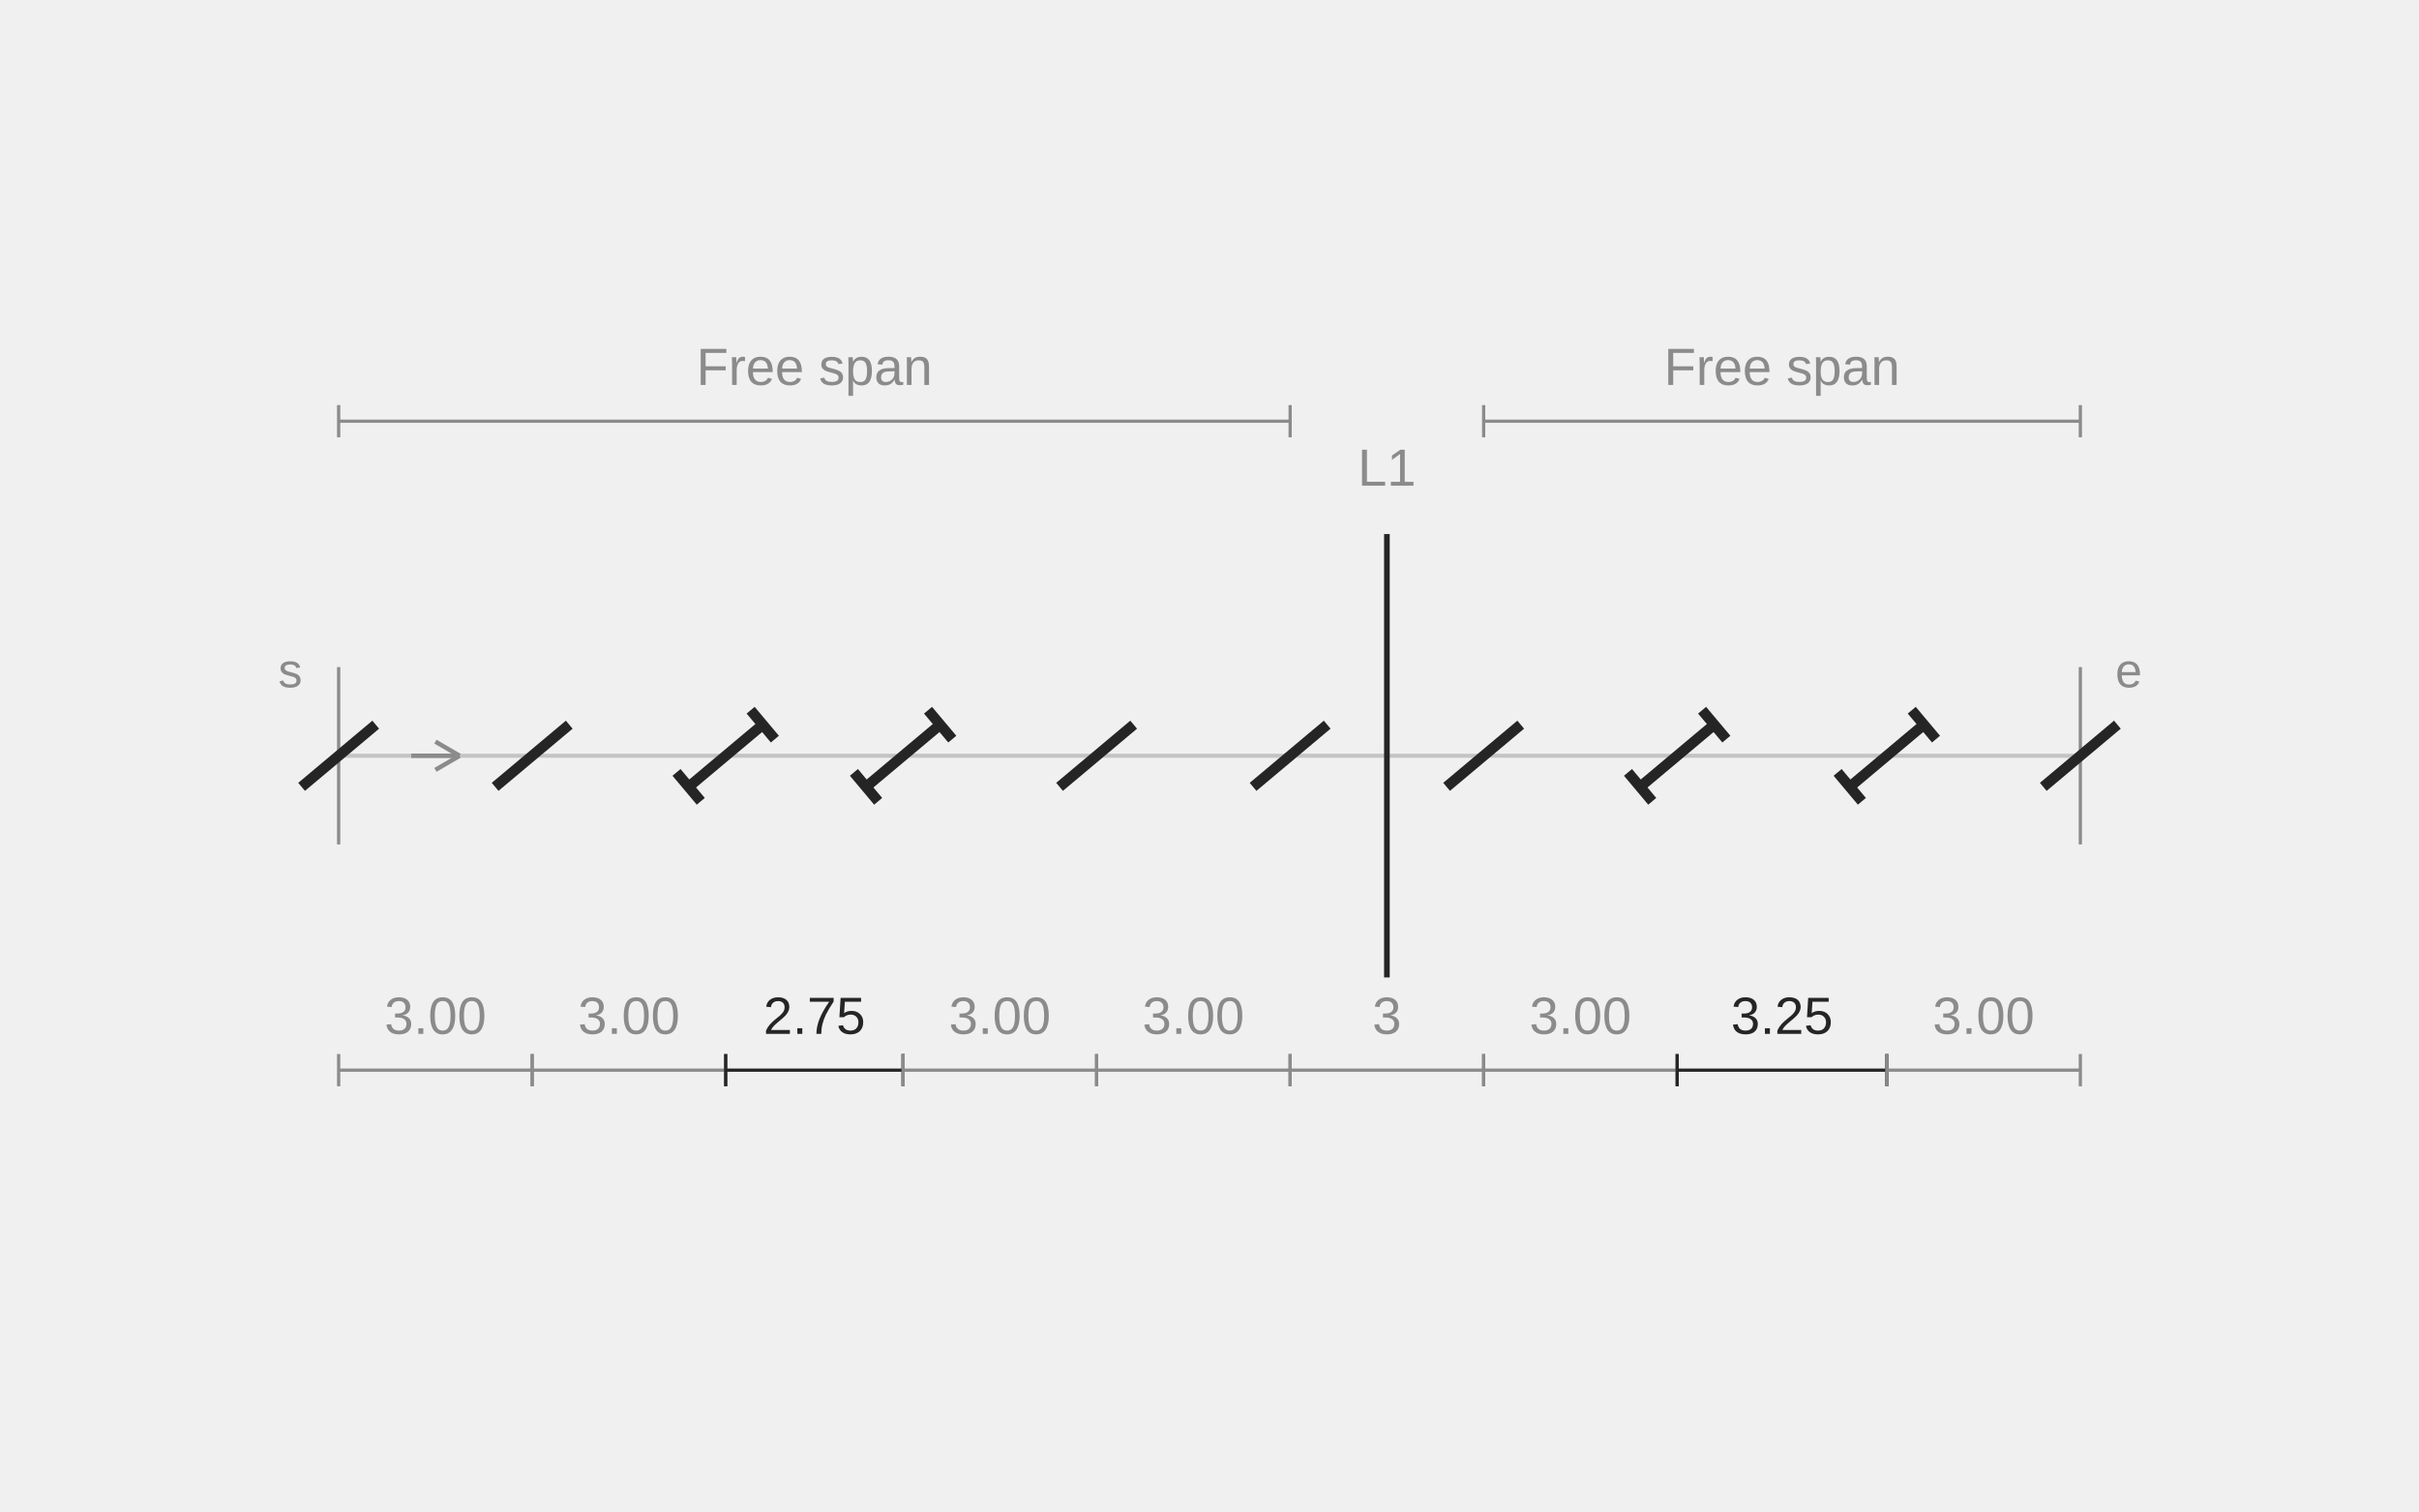
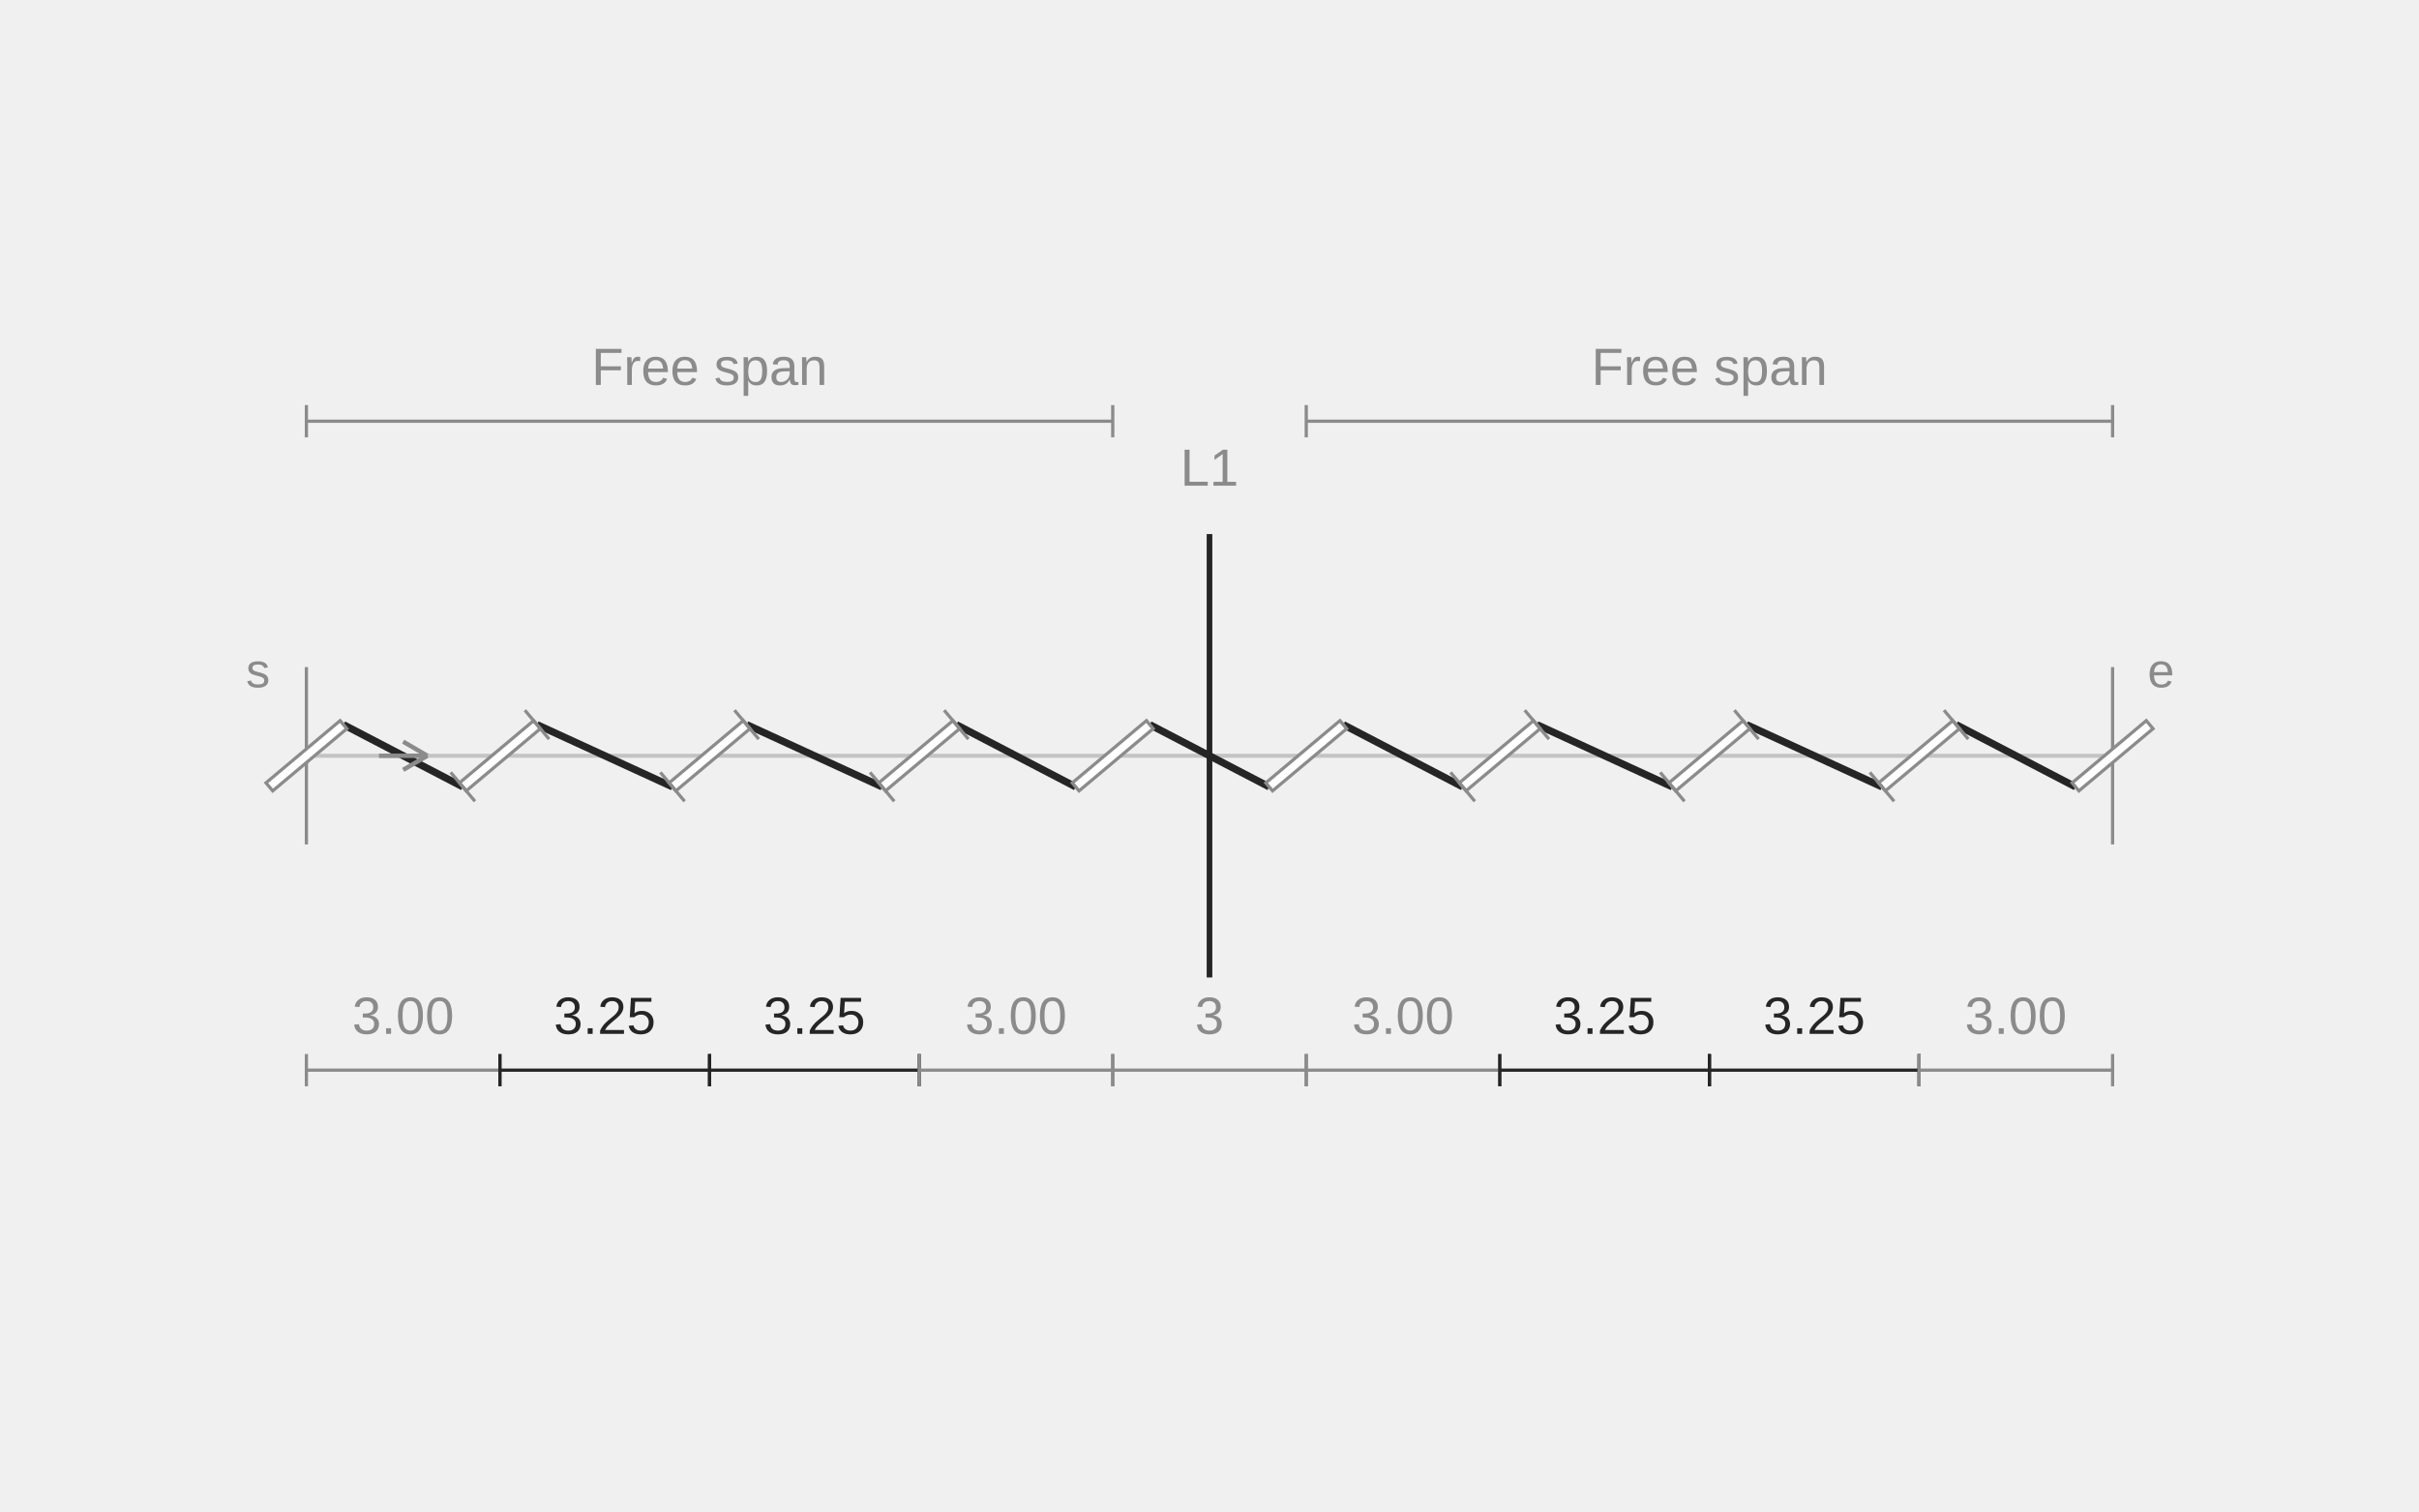
<svg xmlns="http://www.w3.org/2000/svg" width="600" height="375" viewBox="0 0 600 375" role="img" aria-labelledby="title description">
-   <line class="guide" x1="84" y1="187.5" x2="516" y2="187.5" stroke="#C4C4C4" stroke-width="1" />
-   <line class="fixed-end" x1="84" y1="165.5" x2="84" y2="209.5" stroke="#8B8B8B" stroke-width="0.8" />
-   <line class="fixed-end" x1="516" y1="165.5" x2="516" y2="209.5" stroke="#8B8B8B" stroke-width="0.8" />
-   <line class="landmark" x1="344" y1="132.5" x2="344" y2="242.5" stroke="#252525" stroke-width="1.4" />
-   <text class="measurement" x="344" y="120.5" text-anchor="middle" font-family="Arial,sans-serif" font-size="13" fill="#8B8B8B">L1</text>
-   <line class="span-dimension" x1="84" y1="104.5" x2="320" y2="104.5" stroke="#8B8B8B" stroke-width="0.8" />
-   <line class="span-dimension" x1="84" y1="108.5" x2="84" y2="100.5" stroke="#8B8B8B" stroke-width="0.8" />
-   <line class="span-dimension" x1="320" y1="108.5" x2="320" y2="100.5" stroke="#8B8B8B" stroke-width="0.8" />
-   <text class="span-label" x="202" y="95.5" text-anchor="middle" font-family="Arial,sans-serif" font-size="13" fill="#8B8B8B">Free span</text>
-   <line class="span-dimension" x1="368" y1="104.5" x2="516" y2="104.5" stroke="#8B8B8B" stroke-width="0.8" />
-   <line class="span-dimension" x1="368" y1="108.5" x2="368" y2="100.5" stroke="#8B8B8B" stroke-width="0.8" />
-   <line class="span-dimension" x1="516" y1="108.5" x2="516" y2="100.5" stroke="#8B8B8B" stroke-width="0.8" />
-   <text class="span-label" x="442" y="95.5" text-anchor="middle" font-family="Arial,sans-serif" font-size="13" fill="#8B8B8B">Free span</text>
-   <line class="dimension" x1="320" y1="265.5" x2="368" y2="265.5" stroke="#8B8B8B" stroke-width="0.8" />
-   <line class="dimension" x1="320" y1="269.5" x2="320" y2="261.5" stroke="#8B8B8B" stroke-width="0.8" />
-   <line class="dimension" x1="368" y1="269.5" x2="368" y2="261.5" stroke="#8B8B8B" stroke-width="0.8" />
-   <text class="measurement" x="344" y="256.5" text-anchor="middle" font-family="Arial,sans-serif" font-size="13" fill="#8B8B8B">3</text>
-   <line class="slit" x1="74.807" y1="195.213" x2="93.193" y2="179.787" stroke="#252525" stroke-width="2.6" />
-   <line class="slit" x1="122.807" y1="195.213" x2="141.193" y2="179.787" stroke="#252525" stroke-width="2.6" />
-   <line class="slit" x1="170.807" y1="195.213" x2="189.193" y2="179.787" stroke="#252525" stroke-width="2.6" />
-   <line class="adjustment-mark" x1="173.816" y1="198.799" x2="167.799" y2="191.628" stroke="#252525" stroke-width="2.6" />
-   <line class="adjustment-mark" x1="192.201" y1="183.372" x2="186.184" y2="176.201" stroke="#252525" stroke-width="2.6" />
-   <line class="slit" x1="214.807" y1="195.213" x2="233.193" y2="179.787" stroke="#252525" stroke-width="2.6" />
-   <line class="adjustment-mark" x1="217.816" y1="198.799" x2="211.799" y2="191.628" stroke="#252525" stroke-width="2.6" />
-   <line class="adjustment-mark" x1="236.201" y1="183.372" x2="230.184" y2="176.201" stroke="#252525" stroke-width="2.6" />
-   <line class="slit" x1="262.807" y1="195.213" x2="281.193" y2="179.787" stroke="#252525" stroke-width="2.6" />
-   <line class="slit" x1="310.807" y1="195.213" x2="329.193" y2="179.787" stroke="#252525" stroke-width="2.6" />
-   <line class="slit" x1="358.807" y1="195.213" x2="377.193" y2="179.787" stroke="#252525" stroke-width="2.6" />
-   <line class="slit" x1="406.807" y1="195.213" x2="425.193" y2="179.787" stroke="#252525" stroke-width="2.6" />
-   <line class="adjustment-mark" x1="409.816" y1="198.799" x2="403.799" y2="191.628" stroke="#252525" stroke-width="2.6" />
-   <line class="adjustment-mark" x1="428.201" y1="183.372" x2="422.184" y2="176.201" stroke="#252525" stroke-width="2.6" />
-   <line class="slit" x1="458.807" y1="195.213" x2="477.193" y2="179.787" stroke="#252525" stroke-width="2.6" />
-   <line class="adjustment-mark" x1="461.816" y1="198.799" x2="455.799" y2="191.628" stroke="#252525" stroke-width="2.6" />
-   <line class="adjustment-mark" x1="480.201" y1="183.372" x2="474.184" y2="176.201" stroke="#252525" stroke-width="2.6" />
-   <line class="slit" x1="506.807" y1="195.213" x2="525.193" y2="179.787" stroke="#252525" stroke-width="2.6" />
-   <line class="gap-dimension" x1="84" y1="265.5" x2="132" y2="265.5" stroke="#8B8B8B" stroke-width="0.8" />
-   <line class="gap-dimension" x1="84" y1="269.5" x2="84" y2="261.5" stroke="#8B8B8B" stroke-width="0.8" />
-   <line class="gap-dimension" x1="132" y1="269.5" x2="132" y2="261.5" stroke="#8B8B8B" stroke-width="0.8" />
-   <text class="gap-value" x="108" y="256.5" text-anchor="middle" font-family="Arial,sans-serif" font-size="13" fill="#8B8B8B">3.00</text>
-   <line class="gap-dimension" x1="132" y1="265.5" x2="180" y2="265.5" stroke="#8B8B8B" stroke-width="0.8" />
-   <line class="gap-dimension" x1="132" y1="269.5" x2="132" y2="261.5" stroke="#8B8B8B" stroke-width="0.8" />
-   <line class="gap-dimension" x1="180" y1="269.5" x2="180" y2="261.5" stroke="#8B8B8B" stroke-width="0.8" />
-   <text class="gap-value" x="156" y="256.5" text-anchor="middle" font-family="Arial,sans-serif" font-size="13" fill="#8B8B8B">3.00</text>
-   <line class="gap-dimension" x1="180" y1="265.5" x2="224" y2="265.5" stroke="#252525" stroke-width="0.8" />
-   <line class="gap-dimension" x1="180" y1="269.5" x2="180" y2="261.5" stroke="#252525" stroke-width="0.8" />
-   <line class="gap-dimension" x1="224" y1="269.5" x2="224" y2="261.5" stroke="#252525" stroke-width="0.8" />
-   <text class="gap-value" x="202" y="256.5" text-anchor="middle" font-family="Arial,sans-serif" font-size="13" fill="#252525">2.75</text>
-   <line class="gap-dimension" x1="224" y1="265.5" x2="272" y2="265.5" stroke="#8B8B8B" stroke-width="0.8" />
-   <line class="gap-dimension" x1="224" y1="269.5" x2="224" y2="261.5" stroke="#8B8B8B" stroke-width="0.8" />
-   <line class="gap-dimension" x1="272" y1="269.5" x2="272" y2="261.5" stroke="#8B8B8B" stroke-width="0.8" />
-   <text class="gap-value" x="248" y="256.5" text-anchor="middle" font-family="Arial,sans-serif" font-size="13" fill="#8B8B8B">3.00</text>
-   <line class="gap-dimension" x1="272" y1="265.5" x2="320" y2="265.5" stroke="#8B8B8B" stroke-width="0.8" />
-   <line class="gap-dimension" x1="272" y1="269.5" x2="272" y2="261.5" stroke="#8B8B8B" stroke-width="0.8" />
-   <line class="gap-dimension" x1="320" y1="269.5" x2="320" y2="261.5" stroke="#8B8B8B" stroke-width="0.8" />
-   <text class="gap-value" x="296" y="256.5" text-anchor="middle" font-family="Arial,sans-serif" font-size="13" fill="#8B8B8B">3.00</text>
-   <line class="gap-dimension" x1="368" y1="265.5" x2="416" y2="265.5" stroke="#8B8B8B" stroke-width="0.8" />
-   <line class="gap-dimension" x1="368" y1="269.5" x2="368" y2="261.5" stroke="#8B8B8B" stroke-width="0.8" />
-   <line class="gap-dimension" x1="416" y1="269.5" x2="416" y2="261.5" stroke="#8B8B8B" stroke-width="0.8" />
-   <text class="gap-value" x="392" y="256.5" text-anchor="middle" font-family="Arial,sans-serif" font-size="13" fill="#8B8B8B">3.00</text>
-   <line class="gap-dimension" x1="416" y1="265.5" x2="468" y2="265.5" stroke="#252525" stroke-width="0.8" />
-   <line class="gap-dimension" x1="416" y1="269.5" x2="416" y2="261.5" stroke="#252525" stroke-width="0.8" />
-   <line class="gap-dimension" x1="468" y1="269.5" x2="468" y2="261.5" stroke="#252525" stroke-width="0.8" />
-   <text class="gap-value" x="442" y="256.5" text-anchor="middle" font-family="Arial,sans-serif" font-size="13" fill="#252525">3.25</text>
-   <line class="gap-dimension" x1="468" y1="265.5" x2="516" y2="265.5" stroke="#8B8B8B" stroke-width="0.8" />
-   <line class="gap-dimension" x1="468" y1="269.5" x2="468" y2="261.5" stroke="#8B8B8B" stroke-width="0.8" />
-   <line class="gap-dimension" x1="516" y1="269.5" x2="516" y2="261.5" stroke="#8B8B8B" stroke-width="0.8" />
-   <text class="gap-value" x="492" y="256.5" text-anchor="middle" font-family="Arial,sans-serif" font-size="13" fill="#8B8B8B">3.00</text>
-   <text class="notation-start" x="72" y="170.5" text-anchor="middle" font-family="Arial,sans-serif" font-size="12" fill="#8B8B8B">s</text>
-   <line class="direction" x1="102" y1="187.5" x2="114" y2="187.5" stroke="#8B8B8B" stroke-width="1.1" />
-   <line class="direction" x1="114" y1="187.5" x2="108" y2="184" stroke="#8B8B8B" stroke-width="1.1" />
-   <line class="direction" x1="114" y1="187.5" x2="108" y2="191" stroke="#8B8B8B" stroke-width="1.1" />
-   <text class="notation-end" x="528" y="170.5" text-anchor="middle" font-family="Arial,sans-serif" font-size="12" fill="#8B8B8B">e</text>
+   <line class="guide" x1="76" y1="187.5" x2="524" y2="187.5" stroke="#C4C4C4" stroke-width="1" />
+   <line class="fixed-end" x1="76" y1="165.5" x2="76" y2="209.5" stroke="#8B8B8B" stroke-width="0.8" />
+   <line class="fixed-end" x1="524" y1="165.5" x2="524" y2="209.5" stroke="#8B8B8B" stroke-width="0.8" />
+   <line class="landmark" x1="300" y1="132.5" x2="300" y2="242.5" stroke="#252525" stroke-width="1.4" />
+   <text class="measurement" x="300" y="120.5" text-anchor="middle" font-family="Arial,sans-serif" font-size="13" fill="#8B8B8B">L1</text>
+   <line class="span-dimension" x1="76" y1="104.5" x2="276" y2="104.5" stroke="#8B8B8B" stroke-width="0.8" />
+   <line class="span-dimension" x1="76" y1="108.5" x2="76" y2="100.5" stroke="#8B8B8B" stroke-width="0.8" />
+   <line class="span-dimension" x1="276" y1="108.5" x2="276" y2="100.5" stroke="#8B8B8B" stroke-width="0.8" />
+   <text class="span-label" x="176" y="95.5" text-anchor="middle" font-family="Arial,sans-serif" font-size="13" fill="#8B8B8B">Free span</text>
+   <line class="span-dimension" x1="324" y1="104.5" x2="524" y2="104.5" stroke="#8B8B8B" stroke-width="0.8" />
+   <line class="span-dimension" x1="324" y1="108.5" x2="324" y2="100.5" stroke="#8B8B8B" stroke-width="0.8" />
+   <line class="span-dimension" x1="524" y1="108.5" x2="524" y2="100.5" stroke="#8B8B8B" stroke-width="0.8" />
+   <text class="span-label" x="424" y="95.5" text-anchor="middle" font-family="Arial,sans-serif" font-size="13" fill="#8B8B8B">Free span</text>
+   <line class="dimension" x1="276" y1="265.5" x2="324" y2="265.5" stroke="#8B8B8B" stroke-width="0.8" />
+   <line class="dimension" x1="276" y1="269.5" x2="276" y2="261.5" stroke="#8B8B8B" stroke-width="0.8" />
+   <line class="dimension" x1="324" y1="269.5" x2="324" y2="261.5" stroke="#8B8B8B" stroke-width="0.8" />
+   <text class="measurement" x="300" y="256.5" text-anchor="middle" font-family="Arial,sans-serif" font-size="13" fill="#8B8B8B">3</text>
+   <line class="thread" x1="85.193" y1="179.787" x2="114.807" y2="195.213" stroke="#252525" stroke-width="1.8" />
+   <line class="thread" x1="133.193" y1="179.787" x2="166.807" y2="195.213" stroke="#252525" stroke-width="1.8" />
+   <line class="thread" x1="185.193" y1="179.787" x2="218.807" y2="195.213" stroke="#252525" stroke-width="1.8" />
+   <line class="thread" x1="237.193" y1="179.787" x2="266.807" y2="195.213" stroke="#252525" stroke-width="1.8" />
+   <line class="thread" x1="285.193" y1="179.787" x2="314.807" y2="195.213" stroke="#252525" stroke-width="1.8" />
+   <line class="thread" x1="333.193" y1="179.787" x2="362.807" y2="195.213" stroke="#252525" stroke-width="1.8" />
+   <line class="thread" x1="381.193" y1="179.787" x2="414.807" y2="195.213" stroke="#252525" stroke-width="1.8" />
+   <line class="thread" x1="433.193" y1="179.787" x2="466.807" y2="195.213" stroke="#252525" stroke-width="1.8" />
+   <line class="thread" x1="485.193" y1="179.787" x2="514.807" y2="195.213" stroke="#252525" stroke-width="1.8" />
+   <line class="slit" x1="66.807" y1="195.213" x2="85.193" y2="179.787" stroke="#FFFFFF" stroke-width="2.6" />
+   <polygon class="slit-outline" points="67.643,196.209 86.028,180.782 84.357,178.791 65.972,194.218" fill="#FFFFFF" stroke="#8B8B8B" stroke-width="0.8" />
+   <line class="slit" x1="114.807" y1="195.213" x2="133.193" y2="179.787" stroke="#FFFFFF" stroke-width="2.6" />
+   <polygon class="slit-outline" points="115.643,196.209 134.028,180.782 132.357,178.791 113.972,194.218" fill="#FFFFFF" stroke="#8B8B8B" stroke-width="0.8" />
+   <line class="adjustment-mark" x1="117.816" y1="198.799" x2="111.799" y2="191.628" stroke="#8B8B8B" stroke-width="0.8" />
+   <line class="adjustment-mark" x1="136.201" y1="183.372" x2="130.184" y2="176.201" stroke="#8B8B8B" stroke-width="0.8" />
+   <line class="slit" x1="166.807" y1="195.213" x2="185.193" y2="179.787" stroke="#FFFFFF" stroke-width="2.6" />
+   <polygon class="slit-outline" points="167.643,196.209 186.028,180.782 184.357,178.791 165.972,194.218" fill="#FFFFFF" stroke="#8B8B8B" stroke-width="0.8" />
+   <line class="adjustment-mark" x1="169.816" y1="198.799" x2="163.799" y2="191.628" stroke="#8B8B8B" stroke-width="0.8" />
+   <line class="adjustment-mark" x1="188.201" y1="183.372" x2="182.184" y2="176.201" stroke="#8B8B8B" stroke-width="0.8" />
+   <line class="slit" x1="218.807" y1="195.213" x2="237.193" y2="179.787" stroke="#FFFFFF" stroke-width="2.6" />
+   <polygon class="slit-outline" points="219.643,196.209 238.028,180.782 236.357,178.791 217.972,194.218" fill="#FFFFFF" stroke="#8B8B8B" stroke-width="0.8" />
+   <line class="adjustment-mark" x1="221.816" y1="198.799" x2="215.799" y2="191.628" stroke="#8B8B8B" stroke-width="0.8" />
+   <line class="adjustment-mark" x1="240.201" y1="183.372" x2="234.184" y2="176.201" stroke="#8B8B8B" stroke-width="0.8" />
+   <line class="slit" x1="266.807" y1="195.213" x2="285.193" y2="179.787" stroke="#FFFFFF" stroke-width="2.6" />
+   <polygon class="slit-outline" points="267.643,196.209 286.028,180.782 284.357,178.791 265.972,194.218" fill="#FFFFFF" stroke="#8B8B8B" stroke-width="0.8" />
+   <line class="slit" x1="314.807" y1="195.213" x2="333.193" y2="179.787" stroke="#FFFFFF" stroke-width="2.6" />
+   <polygon class="slit-outline" points="315.643,196.209 334.028,180.782 332.357,178.791 313.972,194.218" fill="#FFFFFF" stroke="#8B8B8B" stroke-width="0.8" />
+   <line class="slit" x1="362.807" y1="195.213" x2="381.193" y2="179.787" stroke="#FFFFFF" stroke-width="2.6" />
+   <polygon class="slit-outline" points="363.643,196.209 382.028,180.782 380.357,178.791 361.972,194.218" fill="#FFFFFF" stroke="#8B8B8B" stroke-width="0.8" />
+   <line class="adjustment-mark" x1="365.816" y1="198.799" x2="359.799" y2="191.628" stroke="#8B8B8B" stroke-width="0.8" />
+   <line class="adjustment-mark" x1="384.201" y1="183.372" x2="378.184" y2="176.201" stroke="#8B8B8B" stroke-width="0.8" />
+   <line class="slit" x1="414.807" y1="195.213" x2="433.193" y2="179.787" stroke="#FFFFFF" stroke-width="2.6" />
+   <polygon class="slit-outline" points="415.643,196.209 434.028,180.782 432.357,178.791 413.972,194.218" fill="#FFFFFF" stroke="#8B8B8B" stroke-width="0.8" />
+   <line class="adjustment-mark" x1="417.816" y1="198.799" x2="411.799" y2="191.628" stroke="#8B8B8B" stroke-width="0.8" />
+   <line class="adjustment-mark" x1="436.201" y1="183.372" x2="430.184" y2="176.201" stroke="#8B8B8B" stroke-width="0.8" />
+   <line class="slit" x1="466.807" y1="195.213" x2="485.193" y2="179.787" stroke="#FFFFFF" stroke-width="2.6" />
+   <polygon class="slit-outline" points="467.643,196.209 486.028,180.782 484.357,178.791 465.972,194.218" fill="#FFFFFF" stroke="#8B8B8B" stroke-width="0.8" />
+   <line class="adjustment-mark" x1="469.816" y1="198.799" x2="463.799" y2="191.628" stroke="#8B8B8B" stroke-width="0.8" />
+   <line class="adjustment-mark" x1="488.201" y1="183.372" x2="482.184" y2="176.201" stroke="#8B8B8B" stroke-width="0.8" />
+   <line class="slit" x1="514.807" y1="195.213" x2="533.193" y2="179.787" stroke="#FFFFFF" stroke-width="2.6" />
+   <polygon class="slit-outline" points="515.643,196.209 534.028,180.782 532.357,178.791 513.972,194.218" fill="#FFFFFF" stroke="#8B8B8B" stroke-width="0.8" />
+   <line class="gap-dimension" x1="76" y1="265.5" x2="124" y2="265.5" stroke="#8B8B8B" stroke-width="0.8" />
+   <line class="gap-dimension" x1="76" y1="269.5" x2="76" y2="261.5" stroke="#8B8B8B" stroke-width="0.8" />
+   <line class="gap-dimension" x1="124" y1="269.5" x2="124" y2="261.5" stroke="#8B8B8B" stroke-width="0.8" />
+   <text class="gap-value" x="100" y="256.5" text-anchor="middle" font-family="Arial,sans-serif" font-size="13" fill="#8B8B8B">3.00</text>
+   <line class="gap-dimension" x1="124" y1="265.5" x2="176" y2="265.5" stroke="#252525" stroke-width="0.8" />
+   <line class="gap-dimension" x1="124" y1="269.5" x2="124" y2="261.5" stroke="#252525" stroke-width="0.8" />
+   <line class="gap-dimension" x1="176" y1="269.5" x2="176" y2="261.5" stroke="#252525" stroke-width="0.8" />
+   <text class="gap-value" x="150" y="256.5" text-anchor="middle" font-family="Arial,sans-serif" font-size="13" fill="#252525">3.25</text>
+   <line class="gap-dimension" x1="176" y1="265.5" x2="228" y2="265.5" stroke="#252525" stroke-width="0.8" />
+   <line class="gap-dimension" x1="176" y1="269.5" x2="176" y2="261.5" stroke="#252525" stroke-width="0.8" />
+   <line class="gap-dimension" x1="228" y1="269.5" x2="228" y2="261.5" stroke="#252525" stroke-width="0.8" />
+   <text class="gap-value" x="202" y="256.5" text-anchor="middle" font-family="Arial,sans-serif" font-size="13" fill="#252525">3.25</text>
+   <line class="gap-dimension" x1="228" y1="265.5" x2="276" y2="265.5" stroke="#8B8B8B" stroke-width="0.8" />
+   <line class="gap-dimension" x1="228" y1="269.5" x2="228" y2="261.5" stroke="#8B8B8B" stroke-width="0.8" />
+   <line class="gap-dimension" x1="276" y1="269.5" x2="276" y2="261.5" stroke="#8B8B8B" stroke-width="0.8" />
+   <text class="gap-value" x="252" y="256.5" text-anchor="middle" font-family="Arial,sans-serif" font-size="13" fill="#8B8B8B">3.00</text>
+   <line class="gap-dimension" x1="324" y1="265.5" x2="372" y2="265.5" stroke="#8B8B8B" stroke-width="0.8" />
+   <line class="gap-dimension" x1="324" y1="269.5" x2="324" y2="261.5" stroke="#8B8B8B" stroke-width="0.8" />
+   <line class="gap-dimension" x1="372" y1="269.5" x2="372" y2="261.5" stroke="#8B8B8B" stroke-width="0.8" />
+   <text class="gap-value" x="348" y="256.5" text-anchor="middle" font-family="Arial,sans-serif" font-size="13" fill="#8B8B8B">3.00</text>
+   <line class="gap-dimension" x1="372" y1="265.5" x2="424" y2="265.5" stroke="#252525" stroke-width="0.8" />
+   <line class="gap-dimension" x1="372" y1="269.5" x2="372" y2="261.5" stroke="#252525" stroke-width="0.8" />
+   <line class="gap-dimension" x1="424" y1="269.5" x2="424" y2="261.5" stroke="#252525" stroke-width="0.8" />
+   <text class="gap-value" x="398" y="256.5" text-anchor="middle" font-family="Arial,sans-serif" font-size="13" fill="#252525">3.25</text>
+   <line class="gap-dimension" x1="424" y1="265.5" x2="476" y2="265.5" stroke="#252525" stroke-width="0.8" />
+   <line class="gap-dimension" x1="424" y1="269.5" x2="424" y2="261.5" stroke="#252525" stroke-width="0.8" />
+   <line class="gap-dimension" x1="476" y1="269.5" x2="476" y2="261.5" stroke="#252525" stroke-width="0.8" />
+   <text class="gap-value" x="450" y="256.5" text-anchor="middle" font-family="Arial,sans-serif" font-size="13" fill="#252525">3.25</text>
+   <line class="gap-dimension" x1="476" y1="265.5" x2="524" y2="265.5" stroke="#8B8B8B" stroke-width="0.8" />
+   <line class="gap-dimension" x1="476" y1="269.5" x2="476" y2="261.5" stroke="#8B8B8B" stroke-width="0.8" />
+   <line class="gap-dimension" x1="524" y1="269.5" x2="524" y2="261.5" stroke="#8B8B8B" stroke-width="0.8" />
+   <text class="gap-value" x="500" y="256.5" text-anchor="middle" font-family="Arial,sans-serif" font-size="13" fill="#8B8B8B">3.00</text>
+   <text class="notation-start" x="64" y="170.5" text-anchor="middle" font-family="Arial,sans-serif" font-size="12" fill="#8B8B8B">s</text>
+   <line class="direction" x1="94" y1="187.5" x2="106" y2="187.5" stroke="#8B8B8B" stroke-width="1.1" />
+   <line class="direction" x1="106" y1="187.5" x2="100" y2="184" stroke="#8B8B8B" stroke-width="1.1" />
+   <line class="direction" x1="106" y1="187.5" x2="100" y2="191" stroke="#8B8B8B" stroke-width="1.1" />
+   <text class="notation-end" x="536" y="170.5" text-anchor="middle" font-family="Arial,sans-serif" font-size="12" fill="#8B8B8B">e</text>
</svg>
